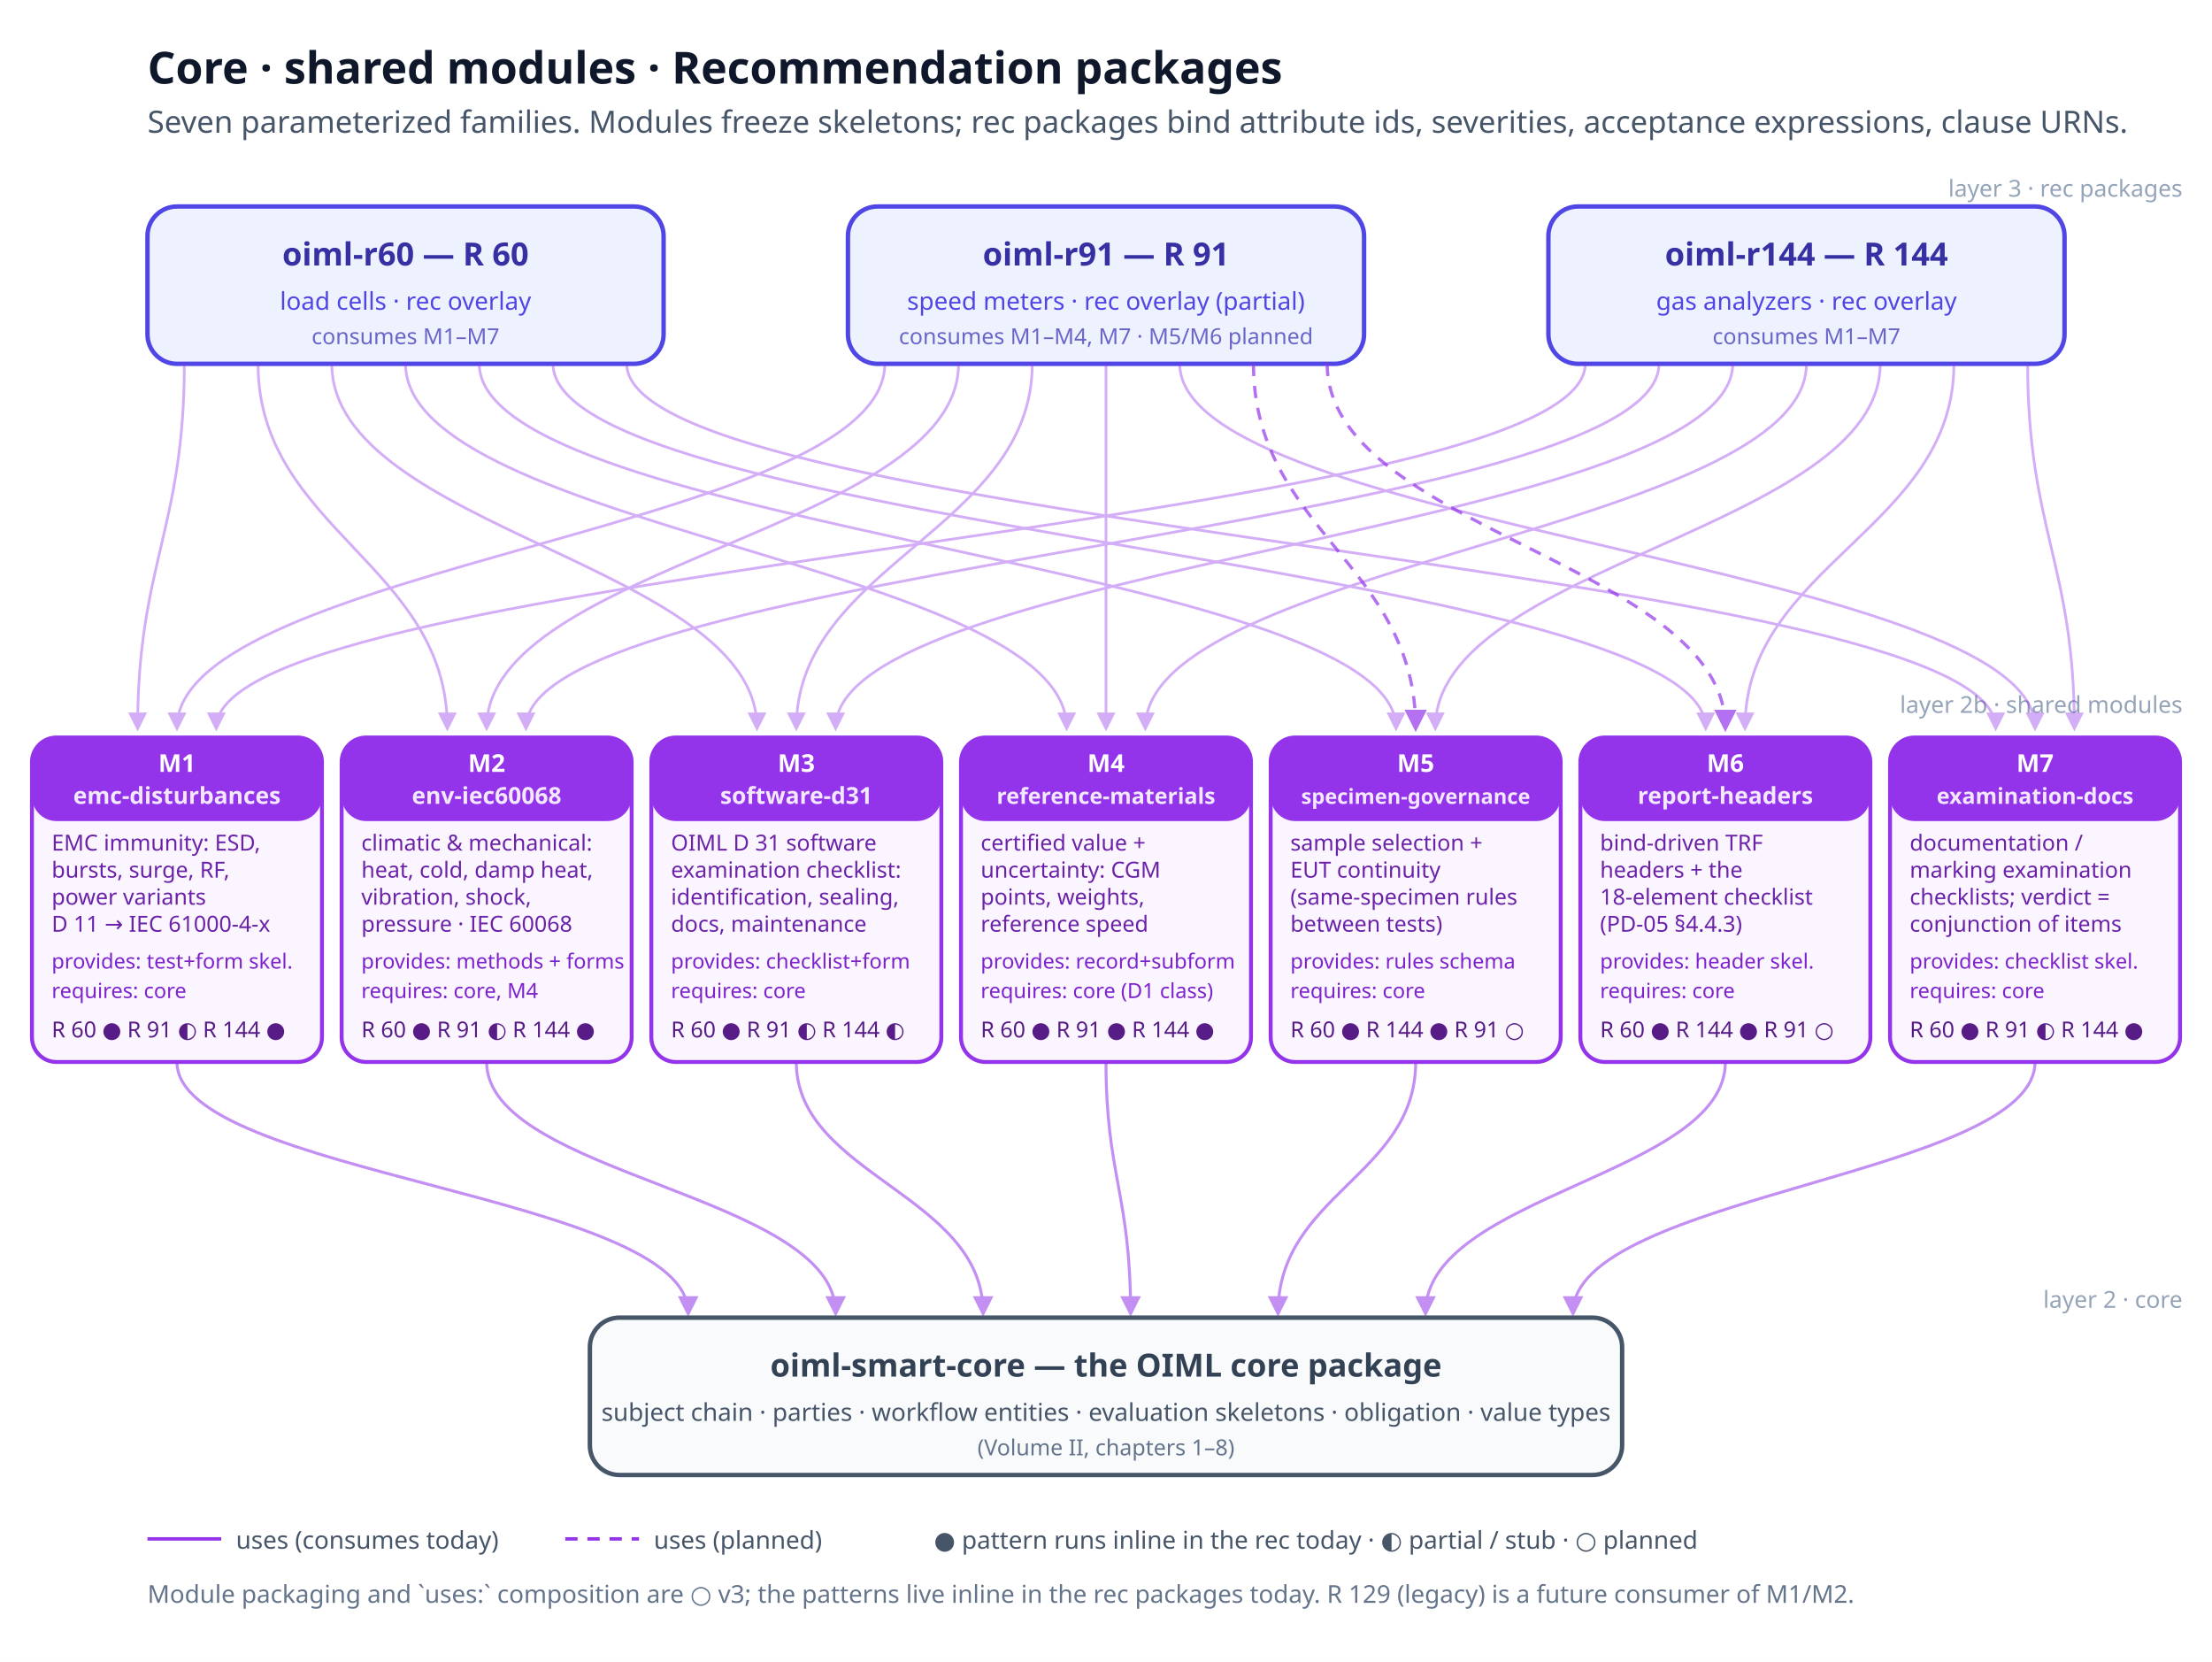
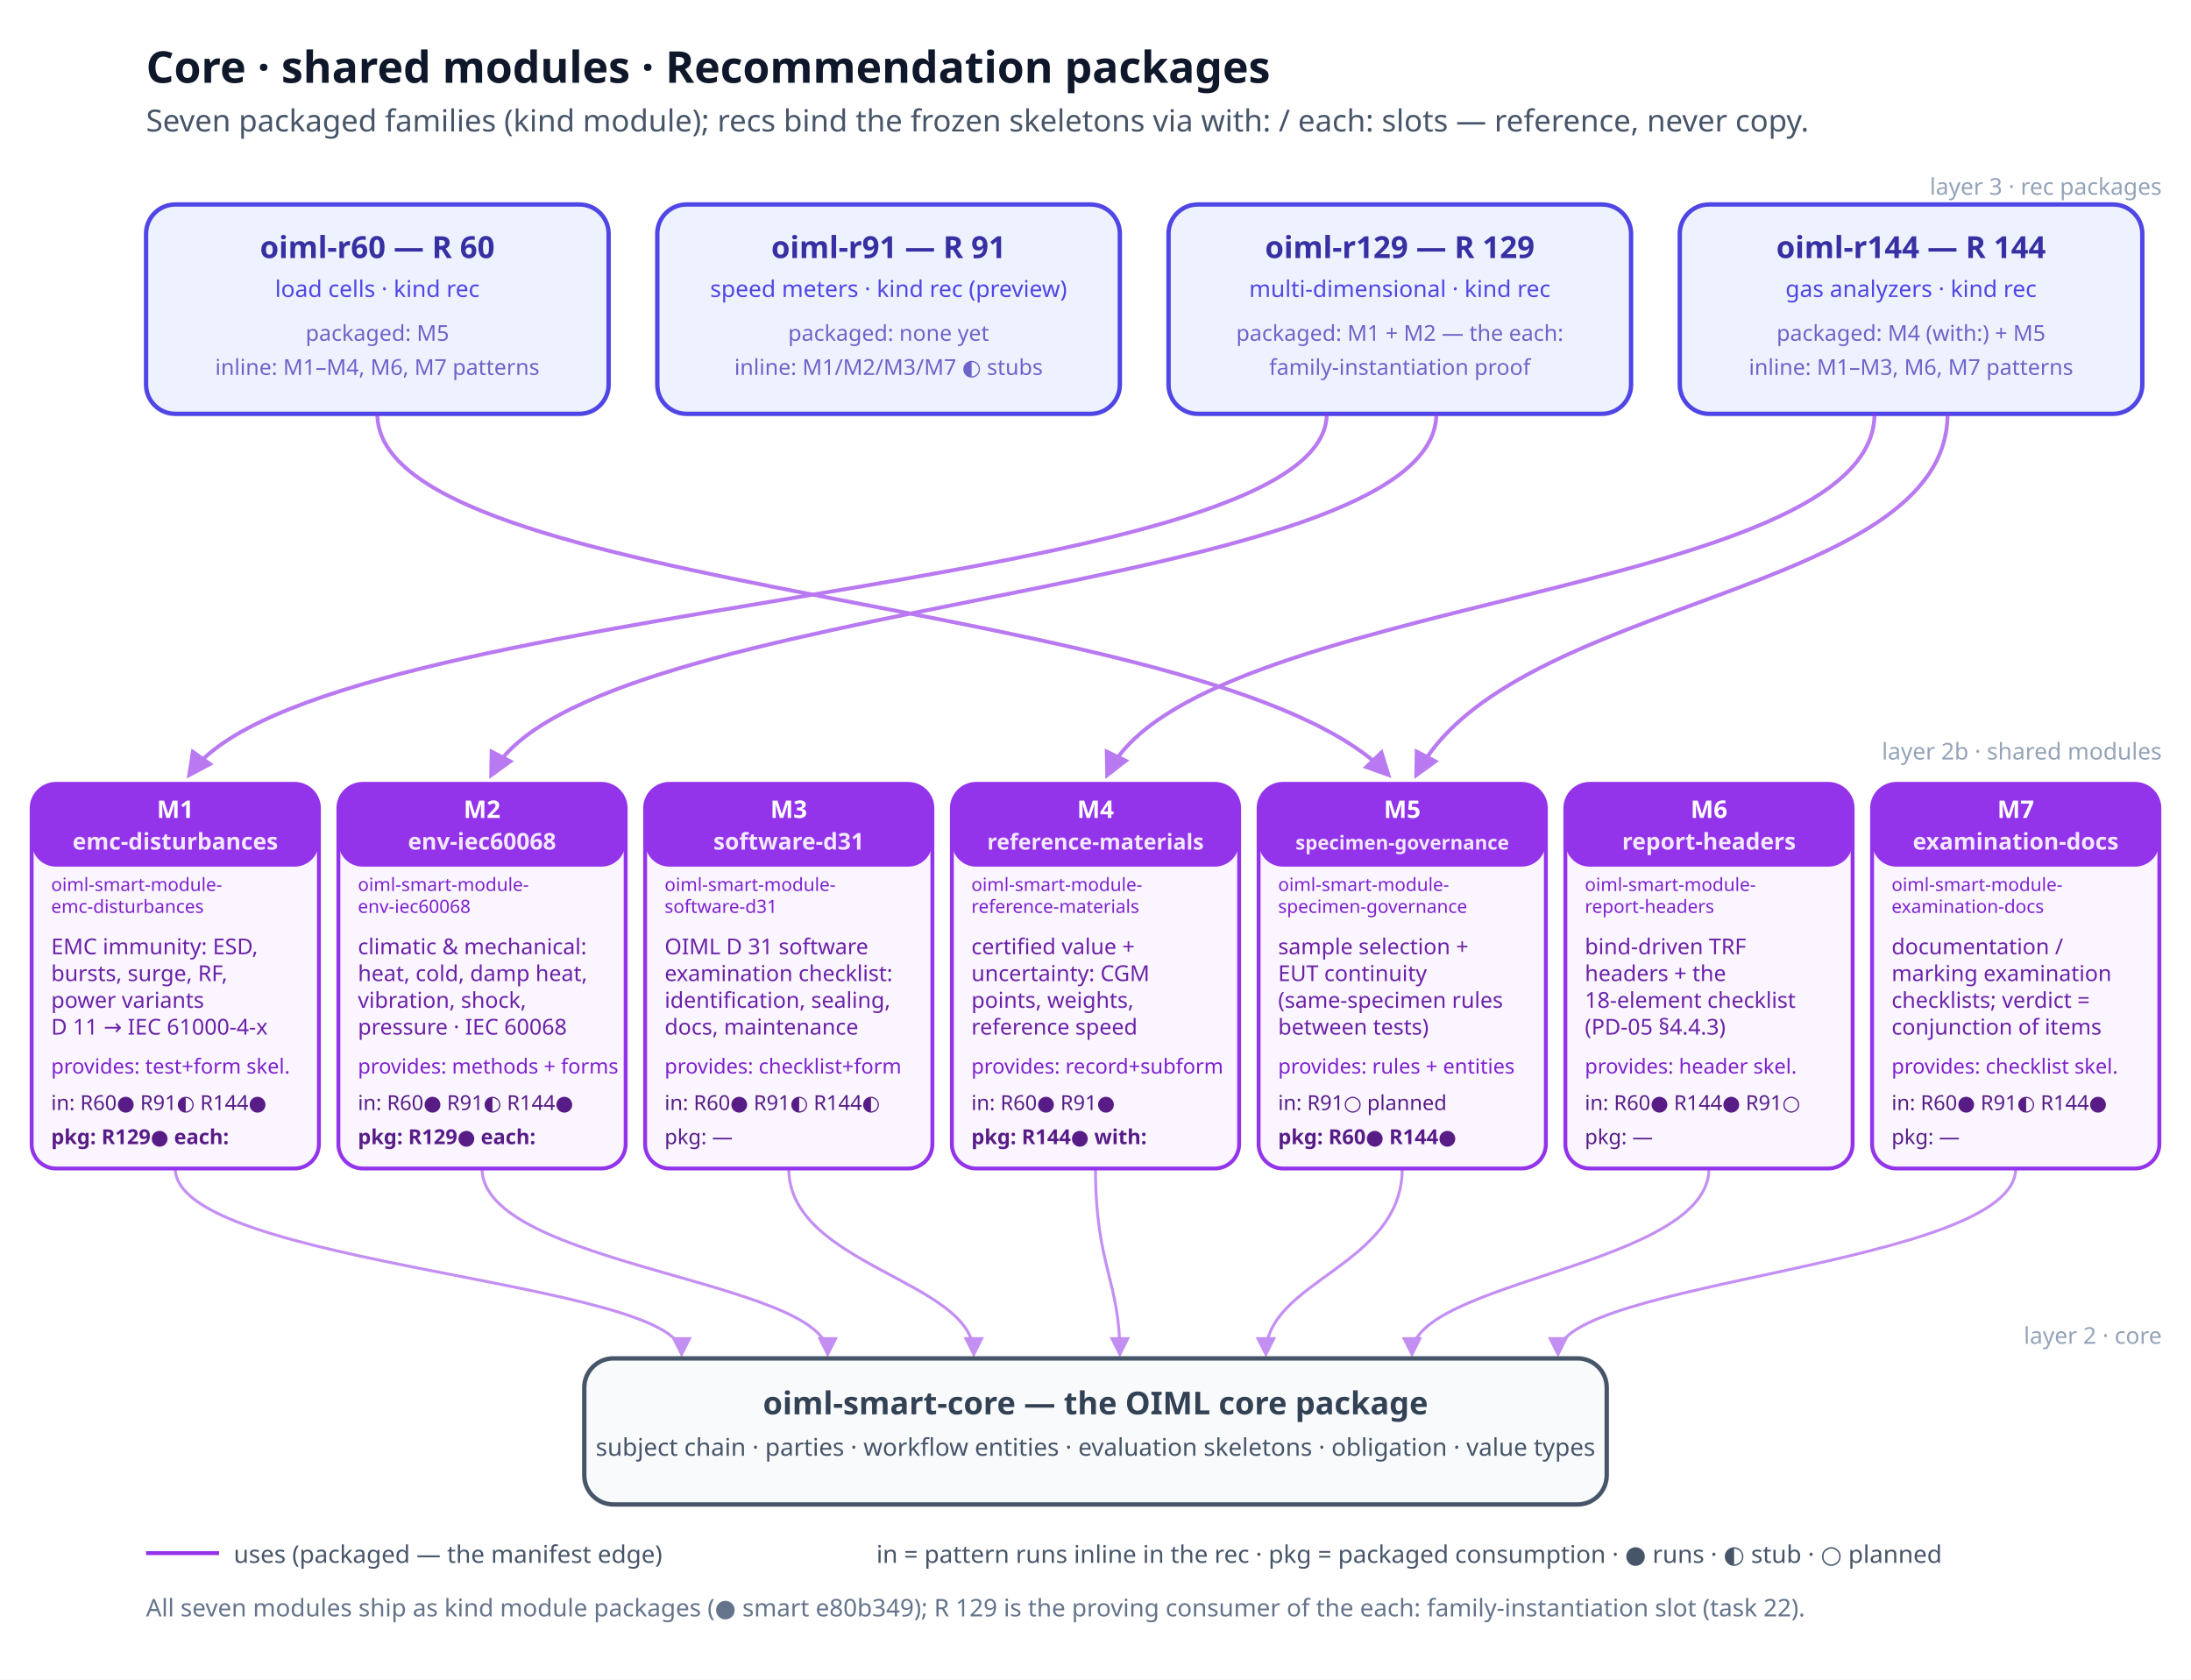
- <svg xmlns="http://www.w3.org/2000/svg" viewBox="0 0 900 676" font-family="ui-sans-serif, system-ui, sans-serif">
+ <svg xmlns="http://www.w3.org/2000/svg" viewBox="0 0 900 690" font-family="ui-sans-serif, system-ui, sans-serif">
  <rect width="100%" height="100%" fill="#ffffff" />
  <defs>
    <marker id="uses-arr" viewBox="0 0 10 10" refX="8" refY="5" markerWidth="7" markerHeight="7" orient="auto-start-reverse">
      <path d="M 0 0 L 10 5 L 0 10 z" fill="#9333ea" />
    </marker>
  </defs>
-   <rect x="0" y="0" width="900" height="676" fill="#ffffff" />
  <text x="60" y="34" font-size="18" font-weight="700" fill="#0f172a">Core · shared modules · Recommendation packages</text>
-   <text x="60" y="54" font-size="12.5" fill="#475569">Seven parameterized families. Modules freeze skeletons; rec packages bind attribute ids, severities, acceptance expressions, clause URNs.</text>
+   <text x="60" y="54" font-size="12.5" fill="#475569">Seven packaged families (kind module); recs bind the frozen skeletons via with: / each: slots — reference, never copy.</text>
  <g font-size="9.5" fill="#94a3b8" text-anchor="end">
    <text x="888" y="80">layer 3 · rec packages</text>
-     <text x="888" y="290">layer 2b · shared modules</text>
-     <text x="888" y="532">layer 2 · core</text>
+     <text x="888" y="312">layer 2b · shared modules</text>
+     <text x="888" y="552">layer 2 · core</text>
  </g>
  <g>
-     <rect x="60" y="84" width="210" height="64" rx="12" fill="#eef2ff" stroke="#4f46e5" stroke-width="1.8" />
-     <text x="165" y="108" font-size="13" font-weight="700" fill="#3730a3" text-anchor="middle">oiml-r60 — R 60</text>
-     <text x="165" y="126" font-size="10" fill="#4f46e5" text-anchor="middle">load cells · rec overlay</text>
-     <text x="165" y="140" font-size="9" fill="#6d64c9" text-anchor="middle">consumes M1–M7</text>
-     <rect x="345" y="84" width="210" height="64" rx="12" fill="#eef2ff" stroke="#4f46e5" stroke-width="1.8" />
-     <text x="450" y="108" font-size="13" font-weight="700" fill="#3730a3" text-anchor="middle">oiml-r91 — R 91</text>
-     <text x="450" y="126" font-size="10" fill="#4f46e5" text-anchor="middle">speed meters · rec overlay (partial)</text>
-     <text x="450" y="140" font-size="9" fill="#6d64c9" text-anchor="middle">consumes M1–M4, M7 · M5/M6 planned</text>
-     <rect x="630" y="84" width="210" height="64" rx="12" fill="#eef2ff" stroke="#4f46e5" stroke-width="1.8" />
-     <text x="735" y="108" font-size="13" font-weight="700" fill="#3730a3" text-anchor="middle">oiml-r144 — R 144</text>
-     <text x="735" y="126" font-size="10" fill="#4f46e5" text-anchor="middle">gas analyzers · rec overlay</text>
-     <text x="735" y="140" font-size="9" fill="#6d64c9" text-anchor="middle">consumes M1–M7</text>
+     <rect x="60" y="84" width="190" height="86" rx="12" fill="#eef2ff" stroke="#4f46e5" stroke-width="1.8" />
+     <text x="155" y="106" font-size="12.5" font-weight="700" fill="#3730a3" text-anchor="middle">oiml-r60 — R 60</text>
+     <text x="155" y="122" font-size="9.5" fill="#4f46e5" text-anchor="middle">load cells · kind rec</text>
+     <text x="155" y="140" font-size="9" fill="#6d64c9" text-anchor="middle">packaged: M5</text>
+     <text x="155" y="154" font-size="9" fill="#6d64c9" text-anchor="middle">inline: M1–M4, M6, M7 patterns</text>
+     <rect x="270" y="84" width="190" height="86" rx="12" fill="#eef2ff" stroke="#4f46e5" stroke-width="1.8" />
+     <text x="365" y="106" font-size="12.5" font-weight="700" fill="#3730a3" text-anchor="middle">oiml-r91 — R 91</text>
+     <text x="365" y="122" font-size="9.5" fill="#4f46e5" text-anchor="middle">speed meters · kind rec (preview)</text>
+     <text x="365" y="140" font-size="9" fill="#6d64c9" text-anchor="middle">packaged: none yet</text>
+     <text x="365" y="154" font-size="9" fill="#6d64c9" text-anchor="middle">inline: M1/M2/M3/M7 ◐ stubs</text>
+     <rect x="480" y="84" width="190" height="86" rx="12" fill="#eef2ff" stroke="#4f46e5" stroke-width="1.8" />
+     <text x="575" y="106" font-size="12.5" font-weight="700" fill="#3730a3" text-anchor="middle">oiml-r129 — R 129</text>
+     <text x="575" y="122" font-size="9.5" fill="#4f46e5" text-anchor="middle">multi-dimensional · kind rec</text>
+     <text x="575" y="140" font-size="9" fill="#6d64c9" text-anchor="middle">packaged: M1 + M2 — the each:</text>
+     <text x="575" y="154" font-size="9" fill="#6d64c9" text-anchor="middle">family-instantiation proof</text>
+     <rect x="690" y="84" width="190" height="86" rx="12" fill="#eef2ff" stroke="#4f46e5" stroke-width="1.8" />
+     <text x="785" y="106" font-size="12.5" font-weight="700" fill="#3730a3" text-anchor="middle">oiml-r144 — R 144</text>
+     <text x="785" y="122" font-size="9.5" fill="#4f46e5" text-anchor="middle">gas analyzers · kind rec</text>
+     <text x="785" y="140" font-size="9" fill="#6d64c9" text-anchor="middle">packaged: M4 (with:) + M5</text>
+     <text x="785" y="154" font-size="9" fill="#6d64c9" text-anchor="middle">inline: M1–M3, M6, M7 patterns</text>
  </g>
-   <g stroke="#9333ea" stroke-width="1.1" opacity="0.4" fill="none">
-     <path d="M 75,148  C 75,215 56,230 56,296" marker-end="url(#uses-arr)" />
-     <path d="M 105,148 C 105,215 182,230 182,296" marker-end="url(#uses-arr)" />
-     <path d="M 135,148 C 135,215 308,230 308,296" marker-end="url(#uses-arr)" />
-     <path d="M 165,148 C 165,215 434,230 434,296" marker-end="url(#uses-arr)" />
-     <path d="M 195,148 C 195,215 568,230 568,296" marker-end="url(#uses-arr)" />
-     <path d="M 225,148 C 225,215 694,230 694,296" marker-end="url(#uses-arr)" />
-     <path d="M 255,148 C 255,215 812,230 812,296" marker-end="url(#uses-arr)" />
-     <path d="M 360,148 C 360,215 72,230 72,296" marker-end="url(#uses-arr)" />
-     <path d="M 390,148 C 390,215 198,230 198,296" marker-end="url(#uses-arr)" />
-     <path d="M 420,148 C 420,215 324,230 324,296" marker-end="url(#uses-arr)" />
-     <path d="M 450,148 C 450,215 450,230 450,296" marker-end="url(#uses-arr)" />
-     <path d="M 480,148 C 480,215 828,230 828,296" marker-end="url(#uses-arr)" />
-     <path d="M 645,148 C 645,215 88,230 88,296" marker-end="url(#uses-arr)" />
-     <path d="M 675,148 C 675,215 214,230 214,296" marker-end="url(#uses-arr)" />
-     <path d="M 705,148 C 705,215 340,230 340,296" marker-end="url(#uses-arr)" />
-     <path d="M 735,148 C 735,215 466,230 466,296" marker-end="url(#uses-arr)" />
-     <path d="M 765,148 C 765,215 584,230 584,296" marker-end="url(#uses-arr)" />
-     <path d="M 795,148 C 795,215 710,230 710,296" marker-end="url(#uses-arr)" />
-     <path d="M 825,148 C 825,215 844,230 844,296" marker-end="url(#uses-arr)" />
+   <g stroke="#9333ea" stroke-width="1.6" opacity="0.65" fill="none">
+     <path d="M 155,170 C 155,245 500,245 570,318" marker-end="url(#uses-arr)" />
+     <path d="M 545,170 C 545,245 130,245 78,318" marker-end="url(#uses-arr)" />
+     <path d="M 590,170 C 590,245 240,245 202,318" marker-end="url(#uses-arr)" />
+     <path d="M 770,170 C 770,245 490,245 455,318" marker-end="url(#uses-arr)" />
+     <path d="M 800,170 C 800,245 620,245 582,318" marker-end="url(#uses-arr)" />
  </g>
-   <g stroke="#9333ea" stroke-width="1.3" opacity="0.7" fill="none" stroke-dasharray="5 4">
-     <path d="M 510,148 C 510,215 576,230 576,296" marker-end="url(#uses-arr)" />
-     <path d="M 540,148 C 540,215 702,230 702,296" marker-end="url(#uses-arr)" />
+   <rect x="13" y="322" width="118" height="158" rx="10" fill="#faf5ff" stroke="#9333ea" stroke-width="1.6" />
+   <rect x="13" y="322" width="118" height="34" rx="10" fill="#9333ea" />
+   <text x="72" y="336" font-size="10" font-weight="700" fill="#ffffff" text-anchor="middle">M1</text>
+   <text x="72" y="349" font-size="9.5" font-weight="600" fill="#f3e8ff" text-anchor="middle">emc-disturbances</text>
+   <text x="21" y="366" font-size="7.5" fill="#7e22ce">oiml-smart-module-</text>
+   <text x="21" y="375" font-size="7.5" fill="#7e22ce">emc-disturbances</text>
+   <g font-size="9" fill="#6b21a8">
+     <text x="21" y="392">EMC immunity: ESD,</text>
+     <text x="21" y="403">bursts, surge, RF,</text>
+     <text x="21" y="414">power variants</text>
+     <text x="21" y="425">D 11 → IEC 61000-4-x</text>
  </g>
-   <rect x="13" y="300" width="118" height="132" rx="10" fill="#faf5ff" stroke="#9333ea" stroke-width="1.6" />
-   <rect x="13" y="300" width="118" height="34" rx="10" fill="#9333ea" />
-   <text x="72" y="314" font-size="10" font-weight="700" fill="#ffffff" text-anchor="middle">M1</text>
-   <text x="72" y="327" font-size="9.5" font-weight="600" fill="#f3e8ff" text-anchor="middle">emc-disturbances</text>
+   <text x="21" y="441" font-size="8.5" fill="#7e22ce">provides: test+form skel.</text>
+   <text x="21" y="456" font-size="8.5" fill="#581c87">in: R60● R91◐ R144●</text>
+   <text x="21" y="470" font-size="8.5" font-weight="600" fill="#581c87">pkg: R129● each:</text>
+   <rect x="139" y="322" width="118" height="158" rx="10" fill="#faf5ff" stroke="#9333ea" stroke-width="1.6" />
+   <rect x="139" y="322" width="118" height="34" rx="10" fill="#9333ea" />
+   <text x="198" y="336" font-size="10" font-weight="700" fill="#ffffff" text-anchor="middle">M2</text>
+   <text x="198" y="349" font-size="9.5" font-weight="600" fill="#f3e8ff" text-anchor="middle">env-iec60068</text>
+   <text x="147" y="366" font-size="7.5" fill="#7e22ce">oiml-smart-module-</text>
+   <text x="147" y="375" font-size="7.5" fill="#7e22ce">env-iec60068</text>
  <g font-size="9" fill="#6b21a8">
-     <text x="21" y="346">EMC immunity: ESD,</text>
-     <text x="21" y="357">bursts, surge, RF,</text>
-     <text x="21" y="368">power variants</text>
-     <text x="21" y="379">D 11 → IEC 61000-4-x</text>
+     <text x="147" y="392">climatic &amp; mechanical:</text>
+     <text x="147" y="403">heat, cold, damp heat,</text>
+     <text x="147" y="414">vibration, shock,</text>
+     <text x="147" y="425">pressure · IEC 60068</text>
  </g>
-   <text x="21" y="394" font-size="8.5" fill="#7e22ce">provides: test+form skel.</text>
-   <text x="21" y="406" font-size="8.5" fill="#7e22ce">requires: core</text>
-   <text x="21" y="422" font-size="9" fill="#581c87">R 60 ●  R 91 ◐  R 144 ●</text>
-   <rect x="139" y="300" width="118" height="132" rx="10" fill="#faf5ff" stroke="#9333ea" stroke-width="1.6" />
-   <rect x="139" y="300" width="118" height="34" rx="10" fill="#9333ea" />
-   <text x="198" y="314" font-size="10" font-weight="700" fill="#ffffff" text-anchor="middle">M2</text>
-   <text x="198" y="327" font-size="9.5" font-weight="600" fill="#f3e8ff" text-anchor="middle">env-iec60068</text>
+   <text x="147" y="441" font-size="8.5" fill="#7e22ce">provides: methods + forms</text>
+   <text x="147" y="456" font-size="8.5" fill="#581c87">in: R60● R91◐ R144●</text>
+   <text x="147" y="470" font-size="8.5" font-weight="600" fill="#581c87">pkg: R129● each:</text>
+   <rect x="265" y="322" width="118" height="158" rx="10" fill="#faf5ff" stroke="#9333ea" stroke-width="1.6" />
+   <rect x="265" y="322" width="118" height="34" rx="10" fill="#9333ea" />
+   <text x="324" y="336" font-size="10" font-weight="700" fill="#ffffff" text-anchor="middle">M3</text>
+   <text x="324" y="349" font-size="9.5" font-weight="600" fill="#f3e8ff" text-anchor="middle">software-d31</text>
+   <text x="273" y="366" font-size="7.5" fill="#7e22ce">oiml-smart-module-</text>
+   <text x="273" y="375" font-size="7.5" fill="#7e22ce">software-d31</text>
  <g font-size="9" fill="#6b21a8">
-     <text x="147" y="346">climatic &amp; mechanical:</text>
-     <text x="147" y="357">heat, cold, damp heat,</text>
-     <text x="147" y="368">vibration, shock,</text>
-     <text x="147" y="379">pressure · IEC 60068</text>
+     <text x="273" y="392">OIML D 31 software</text>
+     <text x="273" y="403">examination checklist:</text>
+     <text x="273" y="414">identification, sealing,</text>
+     <text x="273" y="425">docs, maintenance</text>
  </g>
-   <text x="147" y="394" font-size="8.5" fill="#7e22ce">provides: methods + forms</text>
-   <text x="147" y="406" font-size="8.5" fill="#7e22ce">requires: core, M4</text>
-   <text x="147" y="422" font-size="9" fill="#581c87">R 60 ●  R 91 ◐  R 144 ●</text>
-   <rect x="265" y="300" width="118" height="132" rx="10" fill="#faf5ff" stroke="#9333ea" stroke-width="1.6" />
-   <rect x="265" y="300" width="118" height="34" rx="10" fill="#9333ea" />
-   <text x="324" y="314" font-size="10" font-weight="700" fill="#ffffff" text-anchor="middle">M3</text>
-   <text x="324" y="327" font-size="9.5" font-weight="600" fill="#f3e8ff" text-anchor="middle">software-d31</text>
+   <text x="273" y="441" font-size="8.5" fill="#7e22ce">provides: checklist+form</text>
+   <text x="273" y="456" font-size="8.5" fill="#581c87">in: R60● R91◐ R144◐</text>
+   <text x="273" y="470" font-size="8.5" fill="#581c87">pkg: —</text>
+   <rect x="391" y="322" width="118" height="158" rx="10" fill="#faf5ff" stroke="#9333ea" stroke-width="1.6" />
+   <rect x="391" y="322" width="118" height="34" rx="10" fill="#9333ea" />
+   <text x="450" y="336" font-size="10" font-weight="700" fill="#ffffff" text-anchor="middle">M4</text>
+   <text x="450" y="349" font-size="9" font-weight="600" fill="#f3e8ff" text-anchor="middle">reference-materials</text>
+   <text x="399" y="366" font-size="7.5" fill="#7e22ce">oiml-smart-module-</text>
+   <text x="399" y="375" font-size="7.5" fill="#7e22ce">reference-materials</text>
  <g font-size="9" fill="#6b21a8">
-     <text x="273" y="346">OIML D 31 software</text>
-     <text x="273" y="357">examination checklist:</text>
-     <text x="273" y="368">identification, sealing,</text>
-     <text x="273" y="379">docs, maintenance</text>
+     <text x="399" y="392">certified value +</text>
+     <text x="399" y="403">uncertainty: CGM</text>
+     <text x="399" y="414">points, weights,</text>
+     <text x="399" y="425">reference speed</text>
  </g>
-   <text x="273" y="394" font-size="8.5" fill="#7e22ce">provides: checklist+form</text>
-   <text x="273" y="406" font-size="8.5" fill="#7e22ce">requires: core</text>
-   <text x="273" y="422" font-size="9" fill="#581c87">R 60 ●  R 91 ◐  R 144 ◐</text>
-   <rect x="391" y="300" width="118" height="132" rx="10" fill="#faf5ff" stroke="#9333ea" stroke-width="1.6" />
-   <rect x="391" y="300" width="118" height="34" rx="10" fill="#9333ea" />
-   <text x="450" y="314" font-size="10" font-weight="700" fill="#ffffff" text-anchor="middle">M4</text>
-   <text x="450" y="327" font-size="9" font-weight="600" fill="#f3e8ff" text-anchor="middle">reference-materials</text>
+   <text x="399" y="441" font-size="8.5" fill="#7e22ce">provides: record+subform</text>
+   <text x="399" y="456" font-size="8.5" fill="#581c87">in: R60● R91●</text>
+   <text x="399" y="470" font-size="8.5" font-weight="600" fill="#581c87">pkg: R144● with:</text>
+   <rect x="517" y="322" width="118" height="158" rx="10" fill="#faf5ff" stroke="#9333ea" stroke-width="1.6" />
+   <rect x="517" y="322" width="118" height="34" rx="10" fill="#9333ea" />
+   <text x="576" y="336" font-size="10" font-weight="700" fill="#ffffff" text-anchor="middle">M5</text>
+   <text x="576" y="349" font-size="8" font-weight="600" fill="#f3e8ff" text-anchor="middle">specimen-governance</text>
+   <text x="525" y="366" font-size="7.5" fill="#7e22ce">oiml-smart-module-</text>
+   <text x="525" y="375" font-size="7.5" fill="#7e22ce">specimen-governance</text>
  <g font-size="9" fill="#6b21a8">
-     <text x="399" y="346">certified value +</text>
-     <text x="399" y="357">uncertainty: CGM</text>
-     <text x="399" y="368">points, weights,</text>
-     <text x="399" y="379">reference speed</text>
+     <text x="525" y="392">sample selection +</text>
+     <text x="525" y="403">EUT continuity</text>
+     <text x="525" y="414">(same-specimen rules</text>
+     <text x="525" y="425">between tests)</text>
  </g>
-   <text x="399" y="394" font-size="8.5" fill="#7e22ce">provides: record+subform</text>
-   <text x="399" y="406" font-size="8.5" fill="#7e22ce">requires: core (D1 class)</text>
-   <text x="399" y="422" font-size="9" fill="#581c87">R 60 ●  R 91 ●  R 144 ●</text>
-   <rect x="517" y="300" width="118" height="132" rx="10" fill="#faf5ff" stroke="#9333ea" stroke-width="1.6" />
-   <rect x="517" y="300" width="118" height="34" rx="10" fill="#9333ea" />
-   <text x="576" y="314" font-size="10" font-weight="700" fill="#ffffff" text-anchor="middle">M5</text>
-   <text x="576" y="327" font-size="8.5" font-weight="600" fill="#f3e8ff" text-anchor="middle">specimen-governance</text>
+   <text x="525" y="441" font-size="8.5" fill="#7e22ce">provides: rules + entities</text>
+   <text x="525" y="456" font-size="8.5" fill="#581c87">in: R91○ planned</text>
+   <text x="525" y="470" font-size="8.5" font-weight="600" fill="#581c87">pkg: R60● R144●</text>
+   <rect x="643" y="322" width="118" height="158" rx="10" fill="#faf5ff" stroke="#9333ea" stroke-width="1.6" />
+   <rect x="643" y="322" width="118" height="34" rx="10" fill="#9333ea" />
+   <text x="702" y="336" font-size="10" font-weight="700" fill="#ffffff" text-anchor="middle">M6</text>
+   <text x="702" y="349" font-size="9.5" font-weight="600" fill="#f3e8ff" text-anchor="middle">report-headers</text>
+   <text x="651" y="366" font-size="7.5" fill="#7e22ce">oiml-smart-module-</text>
+   <text x="651" y="375" font-size="7.5" fill="#7e22ce">report-headers</text>
  <g font-size="9" fill="#6b21a8">
-     <text x="525" y="346">sample selection +</text>
-     <text x="525" y="357">EUT continuity</text>
-     <text x="525" y="368">(same-specimen rules</text>
-     <text x="525" y="379">between tests)</text>
+     <text x="651" y="392">bind-driven TRF</text>
+     <text x="651" y="403">headers + the</text>
+     <text x="651" y="414">18-element checklist</text>
+     <text x="651" y="425">(PD-05 §4.4.3)</text>
  </g>
-   <text x="525" y="394" font-size="8.5" fill="#7e22ce">provides: rules schema</text>
-   <text x="525" y="406" font-size="8.5" fill="#7e22ce">requires: core</text>
-   <text x="525" y="422" font-size="9" fill="#581c87">R 60 ●  R 144 ●  R 91 ○</text>
-   <rect x="643" y="300" width="118" height="132" rx="10" fill="#faf5ff" stroke="#9333ea" stroke-width="1.6" />
-   <rect x="643" y="300" width="118" height="34" rx="10" fill="#9333ea" />
-   <text x="702" y="314" font-size="10" font-weight="700" fill="#ffffff" text-anchor="middle">M6</text>
-   <text x="702" y="327" font-size="9.5" font-weight="600" fill="#f3e8ff" text-anchor="middle">report-headers</text>
+   <text x="651" y="441" font-size="8.5" fill="#7e22ce">provides: header skel.</text>
+   <text x="651" y="456" font-size="8.5" fill="#581c87">in: R60● R144● R91○</text>
+   <text x="651" y="470" font-size="8.5" fill="#581c87">pkg: —</text>
+   <rect x="769" y="322" width="118" height="158" rx="10" fill="#faf5ff" stroke="#9333ea" stroke-width="1.6" />
+   <rect x="769" y="322" width="118" height="34" rx="10" fill="#9333ea" />
+   <text x="828" y="336" font-size="10" font-weight="700" fill="#ffffff" text-anchor="middle">M7</text>
+   <text x="828" y="349" font-size="9.5" font-weight="600" fill="#f3e8ff" text-anchor="middle">examination-docs</text>
+   <text x="777" y="366" font-size="7.5" fill="#7e22ce">oiml-smart-module-</text>
+   <text x="777" y="375" font-size="7.5" fill="#7e22ce">examination-docs</text>
  <g font-size="9" fill="#6b21a8">
-     <text x="651" y="346">bind-driven TRF</text>
-     <text x="651" y="357">headers + the</text>
-     <text x="651" y="368">18-element checklist</text>
-     <text x="651" y="379">(PD-05 §4.4.3)</text>
+     <text x="777" y="392">documentation /</text>
+     <text x="777" y="403">marking examination</text>
+     <text x="777" y="414">checklists; verdict =</text>
+     <text x="777" y="425">conjunction of items</text>
  </g>
-   <text x="651" y="394" font-size="8.5" fill="#7e22ce">provides: header skel.</text>
-   <text x="651" y="406" font-size="8.5" fill="#7e22ce">requires: core</text>
-   <text x="651" y="422" font-size="9" fill="#581c87">R 60 ●  R 144 ●  R 91 ○</text>
-   <rect x="769" y="300" width="118" height="132" rx="10" fill="#faf5ff" stroke="#9333ea" stroke-width="1.6" />
-   <rect x="769" y="300" width="118" height="34" rx="10" fill="#9333ea" />
-   <text x="828" y="314" font-size="10" font-weight="700" fill="#ffffff" text-anchor="middle">M7</text>
-   <text x="828" y="327" font-size="9" font-weight="600" fill="#f3e8ff" text-anchor="middle">examination-docs</text>
-   <g font-size="9" fill="#6b21a8">
-     <text x="777" y="346">documentation /</text>
-     <text x="777" y="357">marking examination</text>
-     <text x="777" y="368">checklists; verdict =</text>
-     <text x="777" y="379">conjunction of items</text>
+   <text x="777" y="441" font-size="8.5" fill="#7e22ce">provides: checklist skel.</text>
+   <text x="777" y="456" font-size="8.5" fill="#581c87">in: R60● R91◐ R144●</text>
+   <text x="777" y="470" font-size="8.5" fill="#581c87">pkg: —</text>
+   <g stroke="#9333ea" stroke-width="1.2" opacity="0.55" fill="none">
+     <path d="M 72,480  C 72,520 280,526 280,556" marker-end="url(#uses-arr)" />
+     <path d="M 198,480 C 198,520 340,526 340,556" marker-end="url(#uses-arr)" />
+     <path d="M 324,480 C 324,520 400,526 400,556" marker-end="url(#uses-arr)" />
+     <path d="M 450,480 C 450,520 460,526 460,556" marker-end="url(#uses-arr)" />
+     <path d="M 576,480 C 576,520 520,526 520,556" marker-end="url(#uses-arr)" />
+     <path d="M 702,480 C 702,520 580,526 580,556" marker-end="url(#uses-arr)" />
+     <path d="M 828,480 C 828,520 640,526 640,556" marker-end="url(#uses-arr)" />
  </g>
-   <text x="777" y="394" font-size="8.5" fill="#7e22ce">provides: checklist skel.</text>
-   <text x="777" y="406" font-size="8.5" fill="#7e22ce">requires: core</text>
-   <text x="777" y="422" font-size="9" fill="#581c87">R 60 ●  R 91 ◐  R 144 ●</text>
-   <g stroke="#9333ea" stroke-width="1.2" opacity="0.55" fill="none">
-     <path d="M 72,432  C 72,478 280,486 280,534" marker-end="url(#uses-arr)" />
-     <path d="M 198,432 C 198,478 340,486 340,534" marker-end="url(#uses-arr)" />
-     <path d="M 324,432 C 324,478 400,486 400,534" marker-end="url(#uses-arr)" />
-     <path d="M 450,432 C 450,478 460,486 460,534" marker-end="url(#uses-arr)" />
-     <path d="M 576,432 C 576,478 520,486 520,534" marker-end="url(#uses-arr)" />
-     <path d="M 702,432 C 702,478 580,486 580,534" marker-end="url(#uses-arr)" />
-     <path d="M 828,432 C 828,478 640,486 640,534" marker-end="url(#uses-arr)" />
+   <rect x="240" y="558" width="420" height="60" rx="12" fill="#f8fafc" stroke="#475569" stroke-width="1.8" />
+   <text x="450" y="581" font-size="13" font-weight="700" fill="#334155" text-anchor="middle">oiml-smart-core — the OIML core package</text>
+   <text x="450" y="598" font-size="10" fill="#475569" text-anchor="middle">subject chain · parties · workflow entities · evaluation skeletons · obligation · value types</text>
+   <g font-size="10" fill="#475569">
+     <line x1="60" y1="638" x2="90" y2="638" stroke="#9333ea" stroke-width="1.6" />
+     <text x="96" y="642">uses (packaged — the manifest edge)</text>
+     <text x="360" y="642">in = pattern runs inline in the rec · pkg = packaged consumption · ● runs · ◐ stub · ○ planned</text>
  </g>
-   <rect x="240" y="536" width="420" height="64" rx="12" fill="#f8fafc" stroke="#475569" stroke-width="1.8" />
-   <text x="450" y="560" font-size="13" font-weight="700" fill="#334155" text-anchor="middle">oiml-smart-core — the OIML core package</text>
-   <text x="450" y="578" font-size="10" fill="#475569" text-anchor="middle">subject chain · parties · workflow entities · evaluation skeletons · obligation · value types</text>
-   <text x="450" y="592" font-size="9" fill="#64748b" text-anchor="middle">(Volume II, chapters 1–8)</text>
-   <g font-size="10" fill="#475569">
-     <line x1="60" y1="626" x2="90" y2="626" stroke="#9333ea" stroke-width="1.4" />
-     <text x="96" y="630">uses (consumes today)</text>
-     <line x1="230" y1="626" x2="260" y2="626" stroke="#9333ea" stroke-width="1.4" stroke-dasharray="5 4" />
-     <text x="266" y="630">uses (planned)</text>
-     <text x="380" y="630">● pattern runs inline in the rec today · ◐ partial / stub · ○ planned</text>
-   </g>
-   <text x="60" y="652" font-size="10" fill="#64748b">Module packaging and `uses:` composition are ○ v3; the patterns live inline in the rec packages today. R 129 (legacy) is a future consumer of M1/M2.</text>
+   <text x="60" y="664" font-size="10" fill="#64748b">All seven modules ship as kind module packages (● smart e80b349); R 129 is the proving consumer of the each: family-instantiation slot (task 22).</text>
</svg>
